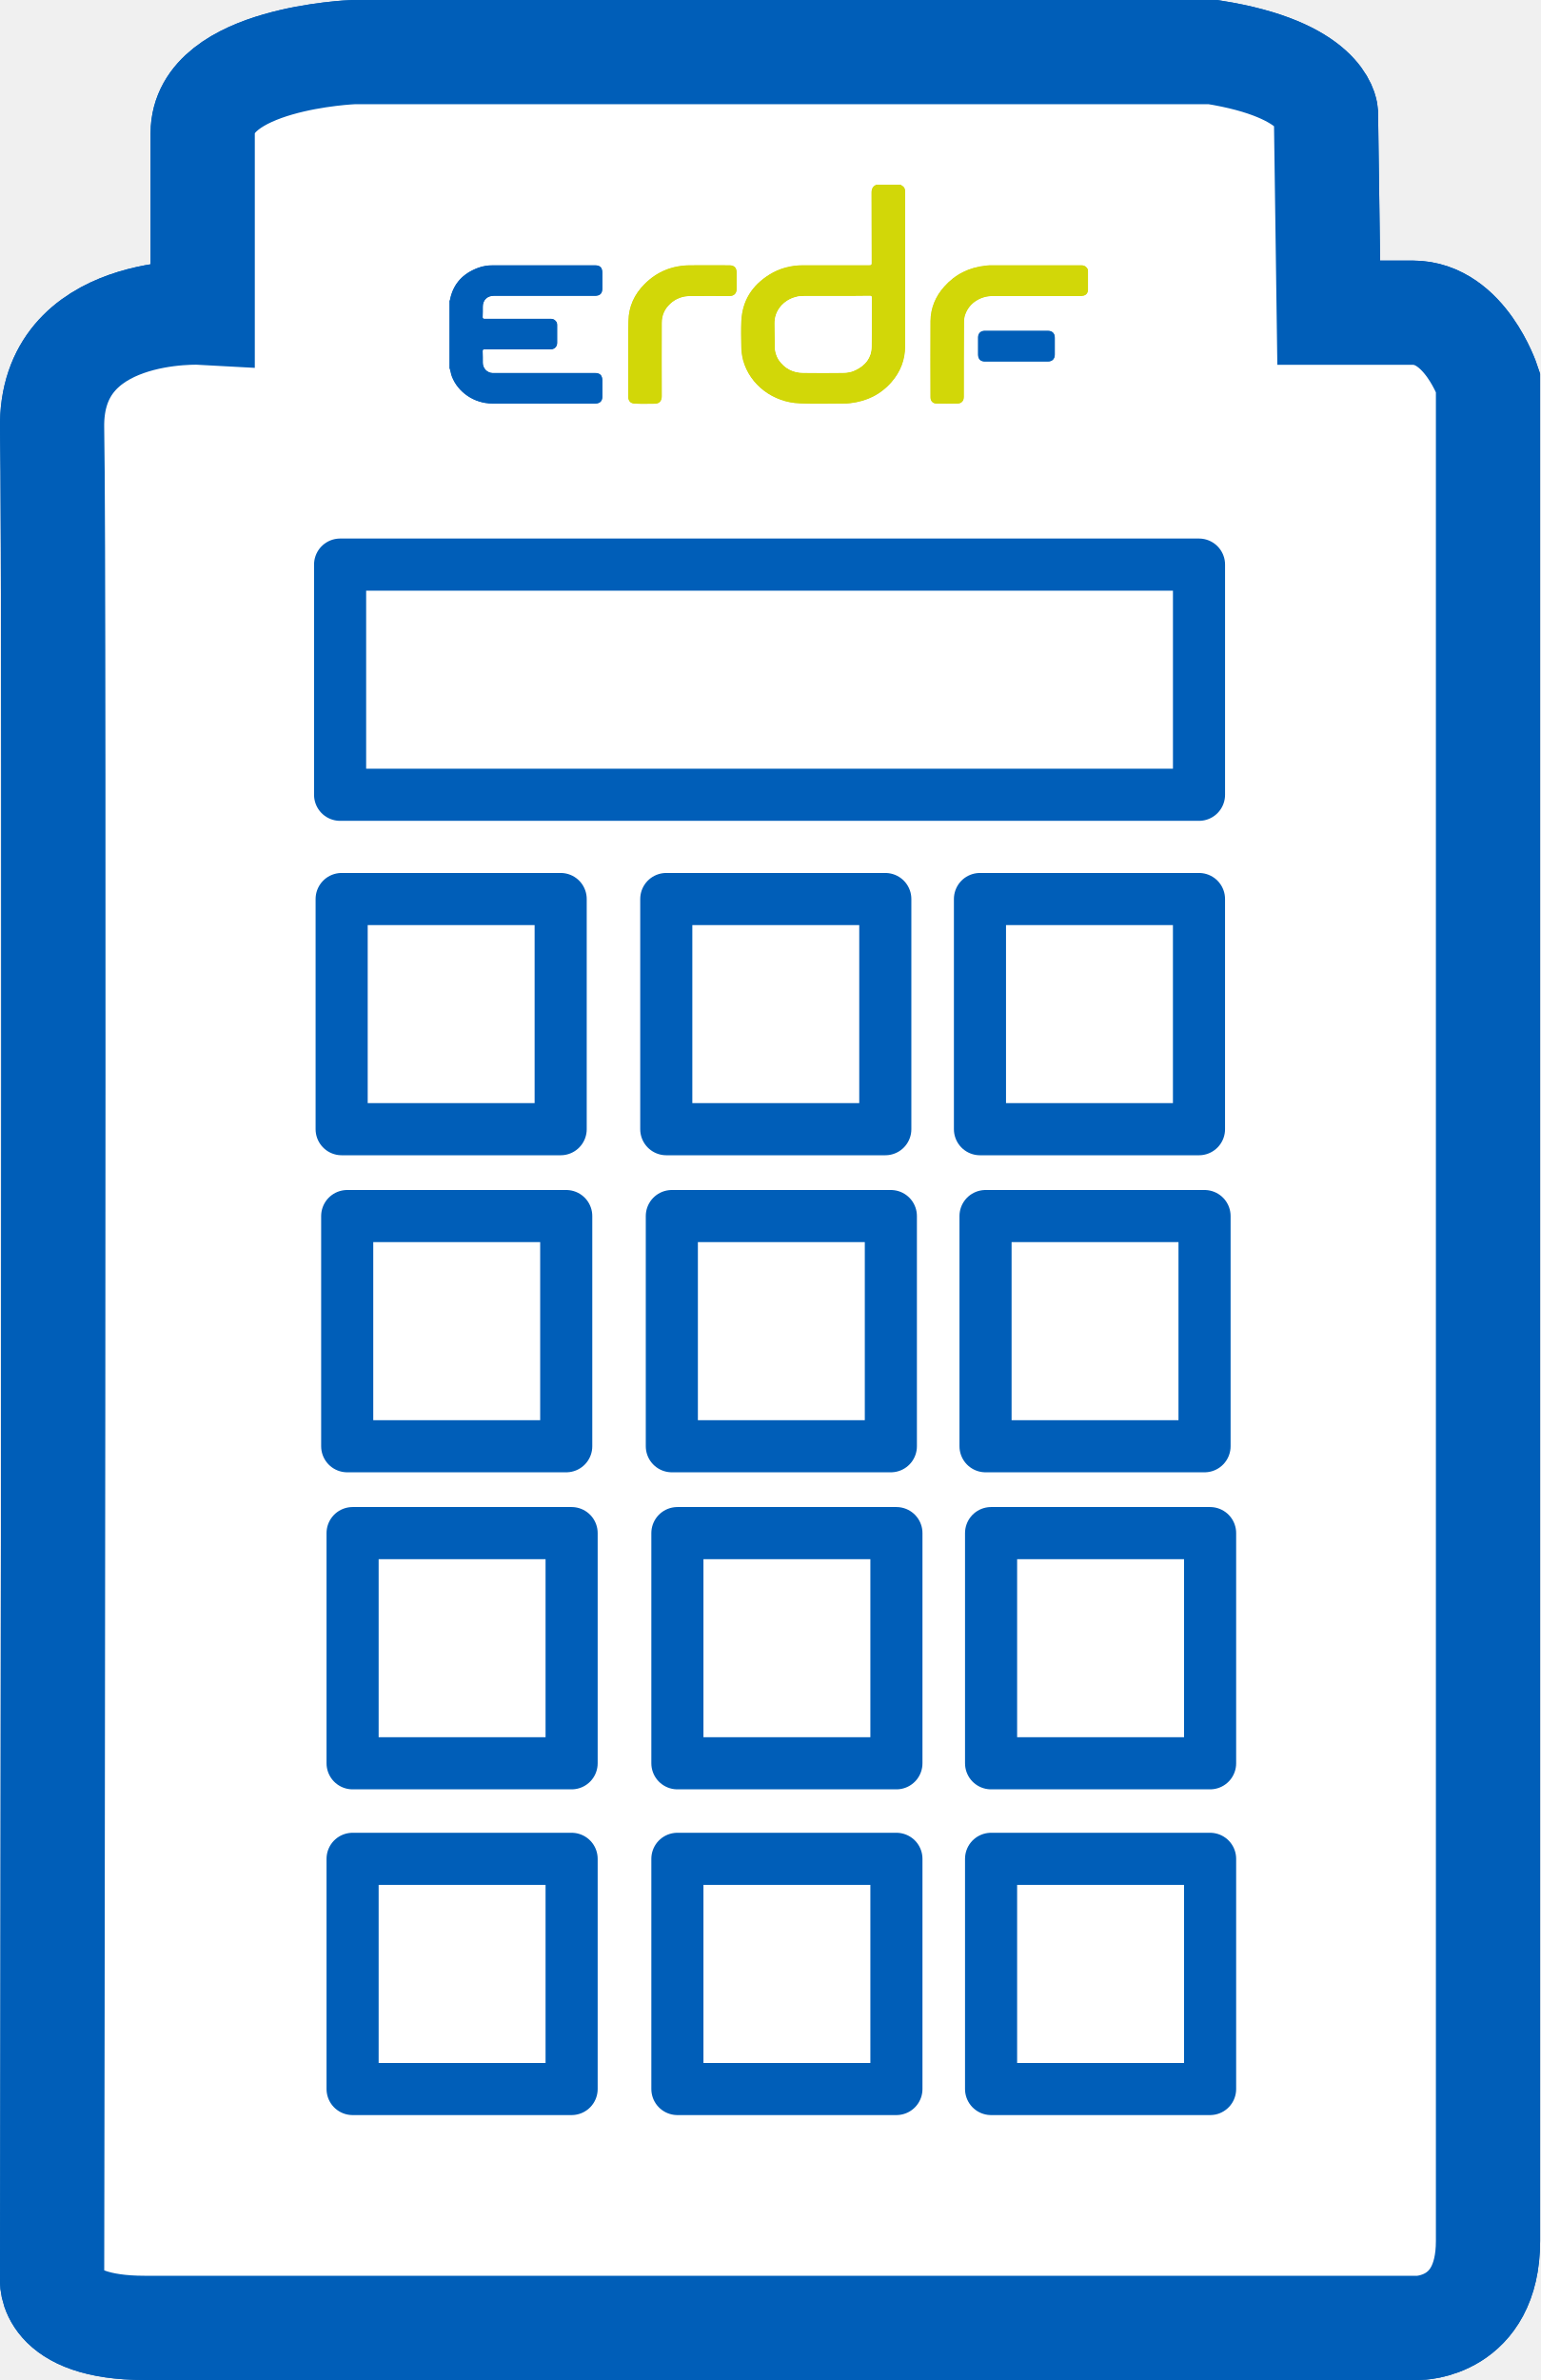
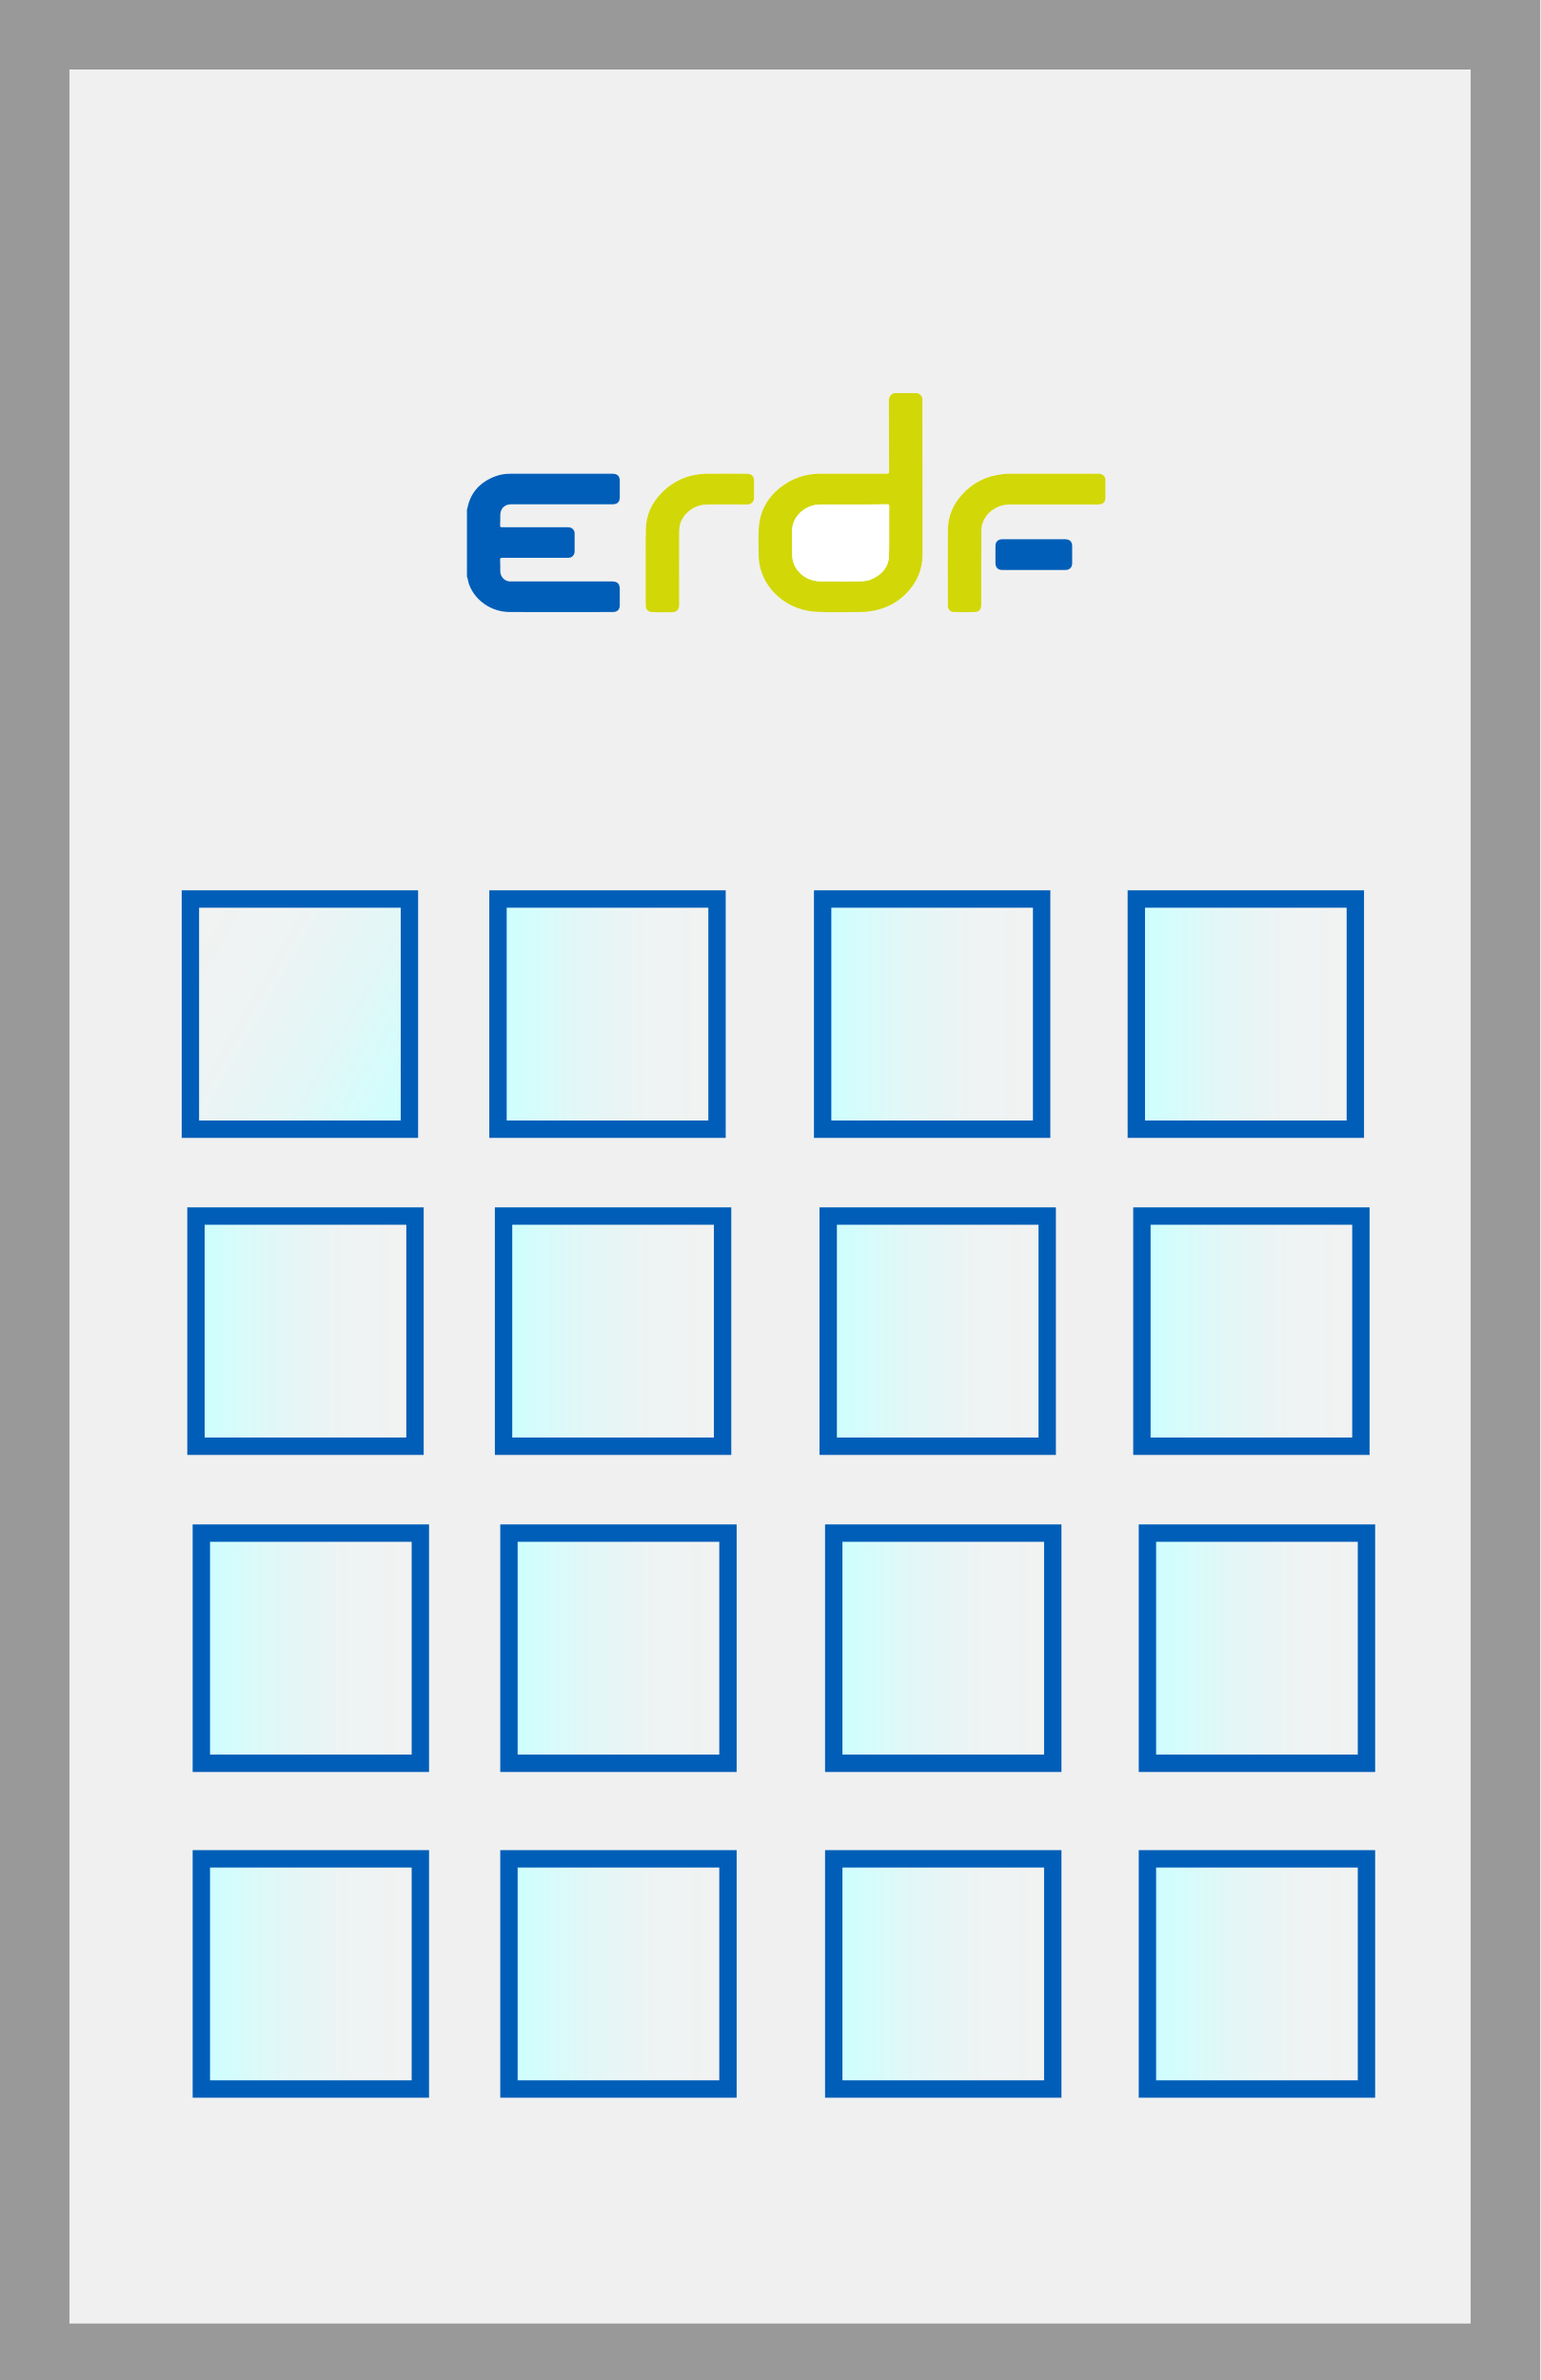
- <svg xmlns="http://www.w3.org/2000/svg" version="1.1" x="0px" y="0px" width="88.67px" height="137px" viewBox="0 0 88.67 137" enable-background="new 0 0 88.67 137" xml:space="preserve">
+ <svg xmlns="http://www.w3.org/2000/svg" version="1.1" id="Layer_1" x="0px" y="0px" width="88.67px" height="137px" viewBox="0 0 88.67 137" enable-background="new 0 0 88.67 137" xml:space="preserve">
  <g id="Layer_2">
</g>
-   <g id="Layer_1">
-     <g id="XMLID_1_">
+   <g id="Layer_1_1_">
+     <g id="XMLID_2_">
      <g>
-         <path fill="#D2D708" d="M62.64,15.61c0,0.36,0,0.71,0,1.07c0,0.2-0.13,0.34-0.33,0.35c-0.029,0.01-0.069,0.01-0.109,0.01     c-1.681,0-3.37,0-5.05,0c-0.711,0-1.341,0.41-1.57,1.04c-0.061,0.15-0.08,0.31-0.08,0.47c-0.01,1.43-0.01,2.86-0.01,4.29     c0,0.24-0.13,0.39-0.37,0.39c-0.4,0.01-0.8,0.01-1.21,0c-0.21,0-0.34-0.15-0.34-0.36c0-1.47-0.011-2.93,0-4.39     c0.01-0.76,0.29-1.42,0.79-1.98c0.64-0.72,1.439-1.11,2.39-1.21c0.13-0.02,0.26-0.02,0.39-0.02c0.82,0,1.641,0,2.45,0     c0.88,0,1.771,0,2.65,0c0.13,0,0.239,0.03,0.319,0.13C62.611,15.45,62.64,15.52,62.64,15.61z" />
-         <path fill="#005EB8" d="M60.73,19.44c0,0.33,0,0.65,0,0.97c0,0.25-0.149,0.4-0.39,0.4c-1.21,0-2.43,0-3.65,0     c-0.239,0-0.38-0.15-0.38-0.4c0-0.33,0-0.66,0-0.99c0-0.23,0.15-0.38,0.391-0.38c0.6,0,1.21,0,1.819,0c0.601,0,1.2,0,1.801,0     C60.581,19.04,60.73,19.18,60.73,19.44z" />
-         <path fill="#D2D708" d="M52.111,16.91c0,1.01,0,2.02,0,3.03c0,0.78-0.271,1.46-0.771,2.04c-0.63,0.73-1.439,1.12-2.39,1.23     c-0.141,0.02-0.28,0.02-0.41,0.02c-0.83,0-1.66,0.03-2.49-0.01c-1.53-0.05-2.88-1.06-3.27-2.49     c-0.061-0.25-0.101-0.51-0.101-0.77c-0.01-0.49-0.02-0.98,0-1.46c0.05-1.19,0.62-2.07,1.61-2.69c0.59-0.37,1.25-0.54,1.939-0.54     c1.28,0,2.551,0,3.83,0c0.11,0,0.13-0.03,0.13-0.13c-0.01-1.35,0-2.7-0.01-4.05c0-0.23,0.08-0.38,0.29-0.46c0.46,0,0.92,0,1.37,0     c0.05,0.03,0.09,0.05,0.13,0.08c0.101,0.07,0.141,0.17,0.141,0.3C52.111,12.98,52.111,14.94,52.111,16.91z M50.18,19.97     c0.021-0.94,0-1.89,0.01-2.84c0-0.07-0.02-0.1-0.1-0.1c-0.65,0.01-1.3,0.01-1.95,0.01c-0.62,0-1.229,0-1.85,0     c-0.16,0-0.32,0.01-0.48,0.06c-0.699,0.18-1.229,0.79-1.21,1.53c0.011,0.44,0,0.87,0.011,1.3c0,0.28,0.069,0.54,0.22,0.78     c0.34,0.5,0.83,0.75,1.42,0.75c0.76,0.01,1.51,0.01,2.27,0c0.261,0,0.511-0.04,0.74-0.16C49.821,21.03,50.17,20.6,50.18,19.97z" />
-         <path fill="#FFFFFF" d="M50.19,17.13c-0.01,0.95,0.011,1.9-0.01,2.84c-0.01,0.63-0.359,1.06-0.92,1.33     c-0.229,0.12-0.479,0.16-0.74,0.16c-0.76,0.01-1.51,0.01-2.27,0c-0.59,0-1.08-0.25-1.42-0.75c-0.15-0.24-0.22-0.5-0.22-0.78     c-0.011-0.43,0-0.86-0.011-1.3c-0.02-0.74,0.511-1.35,1.21-1.53c0.16-0.05,0.32-0.06,0.48-0.06c0.62,0,1.229,0,1.85,0     c0.65,0,1.3,0,1.95-0.01C50.17,17.03,50.19,17.06,50.19,17.13z" />
-         <path fill="#D2D708" d="M42.411,15.68c0,0.32,0,0.64,0,0.96c0,0.25-0.15,0.4-0.4,0.4c-0.75,0-1.5-0.01-2.26,0     c-0.44,0-0.84,0.14-1.17,0.45c-0.32,0.3-0.48,0.66-0.48,1.1c0,1.41-0.01,2.81,0,4.22c0,0.27-0.14,0.43-0.4,0.43     c-0.4,0-0.79,0.02-1.19-0.01c-0.21-0.01-0.34-0.16-0.34-0.37c0-0.74,0-1.48,0-2.22c0-0.72-0.01-1.44,0.01-2.16     c0.01-0.83,0.34-1.54,0.92-2.12c0.72-0.73,1.6-1.08,2.62-1.09c0.75-0.01,1.51,0,2.271,0C42.27,15.27,42.411,15.41,42.411,15.68z" />
-         <path fill="#005EB8" d="M34.68,21.9c0,0.31,0,0.63,0,0.94c0,0.25-0.14,0.39-0.4,0.39c-1.98,0-3.96,0.01-5.94,0     c-1.03,0-1.98-0.64-2.33-1.57c-0.06-0.16-0.07-0.32-0.13-0.47c0-1.3,0-2.6,0-3.89c0.04-0.02,0.03-0.05,0.03-0.07     c0.19-0.91,0.75-1.49,1.6-1.81c0.28-0.11,0.58-0.15,0.88-0.15c1.95,0,3.9,0,5.86,0c0.3,0,0.43,0.13,0.43,0.43c0,0.3,0,0.6,0,0.9     c0,0.3-0.13,0.43-0.44,0.43c-0.9,0-1.8,0-2.7,0c-1.04,0-2.08,0-3.12,0c-0.37,0-0.62,0.25-0.62,0.62c0,0.2,0,0.4-0.01,0.6     c0,0.08,0.03,0.1,0.11,0.1c1.25,0,2.51,0,3.76,0c0.12,0,0.22,0.01,0.3,0.09c0.08,0.07,0.12,0.15,0.12,0.26c0,0.34,0,0.69,0,1.03     c0,0.21-0.13,0.36-0.34,0.38c-0.04,0-0.08,0-0.12,0c-1.24,0-2.48,0-3.72,0c-0.08,0-0.11,0.02-0.11,0.1     c0.01,0.23,0.01,0.45,0.01,0.67c0,0.31,0.23,0.57,0.55,0.59c0.04,0,0.09,0,0.13,0c1.92,0,3.85,0,5.77,0     C34.55,21.47,34.68,21.61,34.68,21.9z" />
+         <path fill="#FFFFFF" d="M78.672,120.25V107h-12.61v13.25H78.672z M78.672,101.5V88.25h-12.61v13.25H78.672z M78.353,83.25V70     H65.743v13.25H78.353z M78.032,65V51.75h-12.61V65H78.032z M63.642,28.68c0-0.36,0-0.71,0-1.07c0-0.09-0.029-0.16-0.08-0.21     c-0.08-0.1-0.188-0.13-0.318-0.13c-0.881,0-1.771,0-2.65,0c-0.811,0-1.63,0-2.449,0c-0.131,0-0.261,0-0.391,0.02     c-0.95,0.1-1.75,0.49-2.391,1.21c-0.5,0.56-0.779,1.22-0.789,1.98c-0.012,1.46,0,2.92,0,4.39c0,0.21,0.13,0.36,0.34,0.36     c0.41,0.01,0.811,0.01,1.21,0c0.239,0,0.37-0.15,0.37-0.39c0-1.43,0-2.86,0.01-4.29c0-0.16,0.02-0.32,0.08-0.47     c0.229-0.63,0.859-1.04,1.57-1.04c1.68,0,3.369,0,5.05,0c0.04,0,0.079,0,0.108-0.01C63.512,29.02,63.642,28.88,63.642,28.68z      M61.731,32.41c0-0.32,0-0.64,0-0.97c0-0.26-0.148-0.4-0.408-0.4c-0.602,0-1.2,0-1.801,0c-0.609,0-1.221,0-1.819,0     c-0.24,0-0.392,0.15-0.392,0.38c0,0.33,0,0.66,0,0.99c0,0.25,0.142,0.4,0.381,0.4c1.221,0,2.439,0,3.649,0     C61.583,32.81,61.731,32.66,61.731,32.41z M53.112,31.94c0-1.01,0-2.02,0-3.03c0-1.97,0-3.93,0-5.9c0-0.13-0.039-0.23-0.141-0.3     c-0.039-0.03-0.08-0.05-0.13-0.08c-0.45,0-0.909,0-1.37,0c-0.21,0.08-0.289,0.23-0.289,0.46c0.01,1.35,0,2.7,0.01,4.05     c0,0.1-0.021,0.13-0.131,0.13c-1.279,0-2.55,0-3.83,0c-0.688,0-1.35,0.17-1.938,0.54c-0.99,0.62-1.562,1.5-1.61,2.69     c-0.02,0.48-0.01,0.97,0,1.46c0,0.26,0.041,0.52,0.102,0.77c0.39,1.43,1.738,2.44,3.27,2.49c0.83,0.04,1.66,0.01,2.49,0.01     c0.13,0,0.27,0,0.41-0.02c0.949-0.11,1.76-0.5,2.39-1.23C52.842,33.4,53.112,32.72,53.112,31.94z M60.612,120.25V107h-12.61     v13.25H60.612z M60.612,101.5V88.25h-12.61v13.25H60.612z M60.293,83.25V70h-12.61v13.25H60.293z M59.972,65V51.75H47.362V65     H59.972z M43.413,28.64c0-0.32,0-0.64,0-0.96c0-0.27-0.141-0.41-0.42-0.41c-0.762,0-1.521-0.01-2.271,0     c-1.02,0.01-1.9,0.36-2.619,1.09c-0.58,0.58-0.91,1.29-0.92,2.12c-0.021,0.72-0.011,1.44-0.011,2.16c0,0.74,0,1.48,0,2.22     c0,0.21,0.13,0.36,0.341,0.37c0.399,0.03,0.789,0.01,1.189,0.01c0.26,0,0.4-0.16,0.4-0.43c-0.011-1.41,0-2.81,0-4.22     c0-0.44,0.16-0.8,0.479-1.1c0.33-0.31,0.729-0.45,1.17-0.45c0.76-0.01,1.51,0,2.26,0C43.262,29.04,43.413,28.89,43.413,28.64z      M35.683,34.84c0-0.31,0-0.63,0-0.94c0-0.29-0.131-0.43-0.431-0.43c-1.92,0-3.851,0-5.771,0c-0.039,0-0.09,0-0.129,0     c-0.32-0.02-0.551-0.28-0.551-0.59c0-0.22,0-0.44-0.01-0.67c0-0.08,0.029-0.1,0.109-0.1c1.24,0,2.48,0,3.721,0     c0.04,0,0.08,0,0.12,0c0.21-0.02,0.34-0.17,0.34-0.38c0-0.34,0-0.69,0-1.03c0-0.11-0.04-0.19-0.12-0.26     c-0.08-0.08-0.18-0.09-0.3-0.09c-1.25,0-2.511,0-3.761,0c-0.08,0-0.109-0.02-0.109-0.1c0.01-0.2,0.01-0.4,0.01-0.6     c0-0.37,0.25-0.62,0.62-0.62c1.04,0,2.08,0,3.12,0c0.9,0,1.8,0,2.7,0c0.31,0,0.44-0.13,0.44-0.43c0-0.3,0-0.6,0-0.9     c0-0.3-0.131-0.43-0.431-0.43c-1.96,0-3.91,0-5.86,0c-0.3,0-0.6,0.04-0.88,0.15c-0.85,0.32-1.409,0.9-1.6,1.81     c0,0.02,0.01,0.05-0.03,0.07c0,1.29,0,2.59,0,3.89c0.061,0.15,0.07,0.31,0.13,0.47c0.351,0.93,1.3,1.57,2.33,1.57     c1.979,0.01,3.96,0,5.94,0C35.543,35.23,35.683,35.09,35.683,34.84z M41.913,120.25V107H29.302v13.25H41.913z M41.913,101.5     V88.25H29.302v13.25H41.913z M41.603,83.25V70h-12.61v13.25H41.603z M41.282,65V51.75h-12.61V65H41.282z" />
+         <linearGradient id="SVGID_1_" gradientUnits="userSpaceOnUse" x1="66.061" y1="113.625" x2="78.672" y2="113.625">
+           <stop offset="0.015" style="stop-color:#CCFFFF" />
+           <stop offset="0.055" style="stop-color:#CFFEFE" />
+           <stop offset="0.363" style="stop-color:#E2F7F7" />
+           <stop offset="0.676" style="stop-color:#EEF3F3" />
+           <stop offset="1" style="stop-color:#F2F2F2" />
+         </linearGradient>
+         <rect x="66.062" y="107" fill="url(#SVGID_1_)" width="12.61" height="13.25" />
+         <linearGradient id="SVGID_2_" gradientUnits="userSpaceOnUse" x1="66.061" y1="94.875" x2="78.672" y2="94.875">
+           <stop offset="0.015" style="stop-color:#CCFFFF" />
+           <stop offset="0.055" style="stop-color:#CFFEFE" />
+           <stop offset="0.363" style="stop-color:#E2F7F7" />
+           <stop offset="0.676" style="stop-color:#EEF3F3" />
+           <stop offset="1" style="stop-color:#F2F2F2" />
+         </linearGradient>
+         <rect x="66.062" y="88.25" fill="url(#SVGID_2_)" width="12.61" height="13.25" />
+         <linearGradient id="SVGID_3_" gradientUnits="userSpaceOnUse" x1="65.743" y1="76.625" x2="78.353" y2="76.625">
+           <stop offset="0.015" style="stop-color:#CCFFFF" />
+           <stop offset="0.055" style="stop-color:#CFFEFE" />
+           <stop offset="0.363" style="stop-color:#E2F7F7" />
+           <stop offset="0.676" style="stop-color:#EEF3F3" />
+           <stop offset="1" style="stop-color:#F2F2F2" />
+         </linearGradient>
+         <rect x="65.743" y="70" fill="url(#SVGID_3_)" width="12.609" height="13.25" />
+         <linearGradient id="SVGID_4_" gradientUnits="userSpaceOnUse" x1="65.422" y1="58.375" x2="78.032" y2="58.375">
+           <stop offset="0.015" style="stop-color:#CCFFFF" />
+           <stop offset="0.055" style="stop-color:#CFFEFE" />
+           <stop offset="0.363" style="stop-color:#E2F7F7" />
+           <stop offset="0.676" style="stop-color:#EEF3F3" />
+           <stop offset="1" style="stop-color:#F2F2F2" />
+         </linearGradient>
+         <rect x="65.422" y="51.75" fill="url(#SVGID_4_)" width="12.61" height="13.25" />
+         <path fill="#D2D708" d="M63.642,27.61c0,0.36,0,0.71,0,1.07c0,0.2-0.13,0.34-0.33,0.35c-0.029,0.01-0.068,0.01-0.108,0.01     c-1.681,0-3.37,0-5.05,0c-0.711,0-1.342,0.41-1.57,1.04c-0.061,0.15-0.08,0.31-0.08,0.47c-0.01,1.43-0.01,2.86-0.01,4.29     c0,0.24-0.131,0.39-0.37,0.39c-0.399,0.01-0.8,0.01-1.21,0c-0.21,0-0.34-0.15-0.34-0.36c0-1.47-0.012-2.93,0-4.39     c0.01-0.76,0.289-1.42,0.789-1.98c0.641-0.72,1.439-1.11,2.391-1.21c0.13-0.02,0.26-0.02,0.391-0.02c0.819,0,1.641,0,2.449,0     c0.881,0,1.771,0,2.65,0c0.13,0,0.238,0.03,0.318,0.13C63.612,27.45,63.642,27.52,63.642,27.61z" />
+         <path fill="#005EB8" d="M61.731,31.44c0,0.33,0,0.65,0,0.97c0,0.25-0.148,0.4-0.39,0.4c-1.21,0-2.43,0-3.649,0     c-0.239,0-0.381-0.15-0.381-0.4c0-0.33,0-0.66,0-0.99c0-0.23,0.15-0.38,0.392-0.38c0.6,0,1.21,0,1.819,0c0.601,0,1.199,0,1.801,0     C61.583,31.04,61.731,31.18,61.731,31.44z" />
+         <path fill="#D2D708" d="M53.112,28.91c0,1.01,0,2.02,0,3.03c0,0.78-0.271,1.46-0.771,2.04c-0.63,0.73-1.438,1.12-2.39,1.23     c-0.141,0.02-0.28,0.02-0.41,0.02c-0.83,0-1.66,0.03-2.49-0.01c-1.529-0.05-2.88-1.06-3.27-2.49     c-0.061-0.25-0.102-0.51-0.102-0.77c-0.01-0.49-0.02-0.98,0-1.46c0.051-1.19,0.62-2.07,1.61-2.69c0.59-0.37,1.25-0.54,1.938-0.54     c1.28,0,2.551,0,3.83,0c0.11,0,0.131-0.03,0.131-0.13c-0.01-1.35,0-2.7-0.01-4.05c0-0.23,0.079-0.38,0.289-0.46     c0.461,0,0.92,0,1.37,0c0.05,0.03,0.091,0.05,0.13,0.08c0.102,0.07,0.141,0.17,0.141,0.3C53.112,24.98,53.112,26.94,53.112,28.91     z M51.183,31.97c0.021-0.94,0-1.89,0.01-2.84c0-0.07-0.021-0.1-0.101-0.1c-0.649,0.01-1.3,0.01-1.95,0.01     c-0.619,0-1.229,0-1.85,0c-0.16,0-0.32,0.01-0.48,0.06c-0.699,0.18-1.229,0.79-1.209,1.53c0.01,0.44,0,0.87,0.01,1.3     c0,0.28,0.07,0.54,0.221,0.78c0.34,0.5,0.83,0.75,1.42,0.75c0.76,0.01,1.51,0.01,2.27,0c0.262,0,0.512-0.04,0.74-0.16     C50.823,33.03,51.172,32.6,51.183,31.97z" />
+         <linearGradient id="SVGID_5_" gradientUnits="userSpaceOnUse" x1="48.002" y1="113.625" x2="60.612" y2="113.625">
+           <stop offset="0.015" style="stop-color:#CCFFFF" />
+           <stop offset="0.055" style="stop-color:#CFFEFE" />
+           <stop offset="0.363" style="stop-color:#E2F7F7" />
+           <stop offset="0.676" style="stop-color:#EEF3F3" />
+           <stop offset="1" style="stop-color:#F2F2F2" />
+         </linearGradient>
+         <rect x="48.002" y="107" fill="url(#SVGID_5_)" width="12.61" height="13.25" />
+         <linearGradient id="SVGID_6_" gradientUnits="userSpaceOnUse" x1="48.002" y1="94.875" x2="60.612" y2="94.875">
+           <stop offset="0.015" style="stop-color:#CCFFFF" />
+           <stop offset="0.055" style="stop-color:#CFFEFE" />
+           <stop offset="0.363" style="stop-color:#E2F7F7" />
+           <stop offset="0.676" style="stop-color:#EEF3F3" />
+           <stop offset="1" style="stop-color:#F2F2F2" />
+         </linearGradient>
+         <rect x="48.002" y="88.25" fill="url(#SVGID_6_)" width="12.61" height="13.25" />
+         <linearGradient id="SVGID_7_" gradientUnits="userSpaceOnUse" x1="47.683" y1="76.625" x2="60.292" y2="76.625">
+           <stop offset="0.015" style="stop-color:#CCFFFF" />
+           <stop offset="0.055" style="stop-color:#CFFEFE" />
+           <stop offset="0.363" style="stop-color:#E2F7F7" />
+           <stop offset="0.676" style="stop-color:#EEF3F3" />
+           <stop offset="1" style="stop-color:#F2F2F2" />
+         </linearGradient>
+         <rect x="47.683" y="70" fill="url(#SVGID_7_)" width="12.609" height="13.25" />
+         <linearGradient id="SVGID_8_" gradientUnits="userSpaceOnUse" x1="47.362" y1="58.375" x2="59.972" y2="58.375">
+           <stop offset="0.015" style="stop-color:#CCFFFF" />
+           <stop offset="0.055" style="stop-color:#CFFEFE" />
+           <stop offset="0.363" style="stop-color:#E2F7F7" />
+           <stop offset="0.676" style="stop-color:#EEF3F3" />
+           <stop offset="1" style="stop-color:#F2F2F2" />
+         </linearGradient>
+         <rect x="47.362" y="51.75" fill="url(#SVGID_8_)" width="12.609" height="13.25" />
+         <path fill="#FFFFFF" d="M51.192,29.13c-0.01,0.95,0.011,1.9-0.01,2.84c-0.011,0.63-0.359,1.06-0.921,1.33     c-0.229,0.12-0.479,0.16-0.739,0.16c-0.761,0.01-1.511,0.01-2.271,0c-0.59,0-1.08-0.25-1.42-0.75c-0.149-0.24-0.22-0.5-0.22-0.78     c-0.012-0.43,0-0.86-0.012-1.3c-0.02-0.74,0.512-1.35,1.211-1.53c0.16-0.05,0.319-0.06,0.479-0.06c0.62,0,1.229,0,1.851,0     c0.649,0,1.299,0,1.949-0.01C51.172,29.03,51.192,29.06,51.192,29.13z" />
+         <path fill="#D2D708" d="M43.413,27.68c0,0.32,0,0.64,0,0.96c0,0.25-0.15,0.4-0.4,0.4c-0.75,0-1.5-0.01-2.26,0     c-0.439,0-0.84,0.14-1.17,0.45c-0.32,0.3-0.48,0.66-0.48,1.1c0,1.41-0.01,2.81,0,4.22c0,0.27-0.14,0.43-0.399,0.43     c-0.4,0-0.79,0.021-1.19-0.01c-0.21-0.01-0.34-0.16-0.34-0.37c0-0.74,0-1.48,0-2.22c0-0.72-0.01-1.44,0.01-2.16     c0.01-0.83,0.34-1.54,0.92-2.12c0.721-0.73,1.601-1.08,2.621-1.09c0.75-0.01,1.51,0,2.271,0     C43.272,27.27,43.413,27.41,43.413,27.68z" />
+         <path fill="#005EB8" d="M35.683,33.9c0,0.31,0,0.63,0,0.94c0,0.25-0.141,0.39-0.4,0.39c-1.98,0-3.961,0.01-5.94,0     c-1.03,0-1.979-0.64-2.33-1.57c-0.06-0.16-0.069-0.32-0.13-0.47c0-1.3,0-2.6,0-3.89c0.04-0.02,0.03-0.05,0.03-0.07     c0.19-0.91,0.75-1.49,1.6-1.81c0.28-0.11,0.58-0.15,0.88-0.15c1.95,0,3.9,0,5.86,0c0.3,0,0.431,0.13,0.431,0.43     c0,0.3,0,0.6,0,0.9c0,0.3-0.131,0.43-0.44,0.43c-0.9,0-1.8,0-2.7,0c-1.04,0-2.08,0-3.12,0c-0.37,0-0.62,0.25-0.62,0.62     c0,0.2,0,0.4-0.01,0.6c0,0.08,0.029,0.1,0.109,0.1c1.25,0,2.511,0,3.761,0c0.12,0,0.22,0.01,0.3,0.09     c0.08,0.07,0.12,0.15,0.12,0.26c0,0.34,0,0.69,0,1.03c0,0.21-0.13,0.36-0.34,0.38c-0.04,0-0.08,0-0.12,0c-1.24,0-2.48,0-3.721,0     c-0.08,0-0.109,0.02-0.109,0.1c0.01,0.23,0.01,0.45,0.01,0.67c0,0.31,0.23,0.57,0.551,0.59c0.039,0,0.09,0,0.129,0     c1.92,0,3.851,0,5.771,0C35.552,33.47,35.683,33.61,35.683,33.9z" />
+         <linearGradient id="SVGID_9_" gradientUnits="userSpaceOnUse" x1="29.302" y1="113.625" x2="41.912" y2="113.625">
+           <stop offset="0.015" style="stop-color:#CCFFFF" />
+           <stop offset="0.055" style="stop-color:#CFFEFE" />
+           <stop offset="0.363" style="stop-color:#E2F7F7" />
+           <stop offset="0.676" style="stop-color:#EEF3F3" />
+           <stop offset="1" style="stop-color:#F2F2F2" />
+         </linearGradient>
+         <rect x="29.302" y="107" fill="url(#SVGID_9_)" width="12.61" height="13.25" />
+         <linearGradient id="SVGID_10_" gradientUnits="userSpaceOnUse" x1="29.302" y1="94.875" x2="41.912" y2="94.875">
+           <stop offset="0.015" style="stop-color:#CCFFFF" />
+           <stop offset="0.055" style="stop-color:#CFFEFE" />
+           <stop offset="0.363" style="stop-color:#E2F7F7" />
+           <stop offset="0.676" style="stop-color:#EEF3F3" />
+           <stop offset="1" style="stop-color:#F2F2F2" />
+         </linearGradient>
+         <rect x="29.302" y="88.25" fill="url(#SVGID_10_)" width="12.61" height="13.25" />
+         <linearGradient id="SVGID_11_" gradientUnits="userSpaceOnUse" x1="28.992" y1="76.625" x2="41.602" y2="76.625">
+           <stop offset="0.015" style="stop-color:#CCFFFF" />
+           <stop offset="0.055" style="stop-color:#CFFEFE" />
+           <stop offset="0.363" style="stop-color:#E2F7F7" />
+           <stop offset="0.676" style="stop-color:#EEF3F3" />
+           <stop offset="1" style="stop-color:#F2F2F2" />
+         </linearGradient>
+         <rect x="28.992" y="70" fill="url(#SVGID_11_)" width="12.61" height="13.25" />
+         <linearGradient id="SVGID_12_" gradientUnits="userSpaceOnUse" x1="28.672" y1="58.375" x2="41.282" y2="58.375">
+           <stop offset="0.015" style="stop-color:#CCFFFF" />
+           <stop offset="0.055" style="stop-color:#CFFEFE" />
+           <stop offset="0.363" style="stop-color:#E2F7F7" />
+           <stop offset="0.676" style="stop-color:#EEF3F3" />
+           <stop offset="1" style="stop-color:#F2F2F2" />
+         </linearGradient>
+         <rect x="28.672" y="51.75" fill="url(#SVGID_12_)" width="12.61" height="13.25" />
      </g>
      <g>
-         <path fill="none" stroke="#005EB8" stroke-width="6" stroke-linecap="square" stroke-miterlimit="10" d="M69.84,3     c6.33,1,6.5,3.5,6.5,3.5L76.5,18c0,0,1.84,0,4.84,0s4.33,4,4.33,4s0,102,0,107s-4,5-4,5S14,134,8.34,134     C2.67,134,3,131.17,3,131.17s0.17-98.5,0-106.5C2.86,17.5,11.67,18,11.67,18s0-6,0-10.33c0-4.34,8.67-4.67,8.67-4.67H69.84z" />
-         <rect x="19.94" y="36.5" fill="none" stroke="#005EB8" stroke-width="3" stroke-linecap="round" stroke-linejoin="round" stroke-miterlimit="10" width="49.99" height="9.25" />
-       </g>
-     </g>
-     <g id="XMLID_2_">
-       <g>
-         <path fill="#FFFFFF" d="M85.67,22c0,0,0,102,0,107s-4,5-4,5S14,134,8.34,134C2.67,134,3,131.17,3,131.17s0.17-98.5,0-106.5     C2.86,17.5,11.67,18,11.67,18s0-6,0-10.33c0-4.34,8.67-4.67,8.67-4.67h49.5c6.33,1,6.5,3.5,6.5,3.5L76.5,18c0,0,1.84,0,4.84,0     S85.67,22,85.67,22z M69.67,120.25V107H57.06v13.25H69.67z M69.67,101.5V88.25H57.06v13.25H69.67z M69.35,83.25V70H56.741v13.25     H69.35z M69.031,65V51.75H56.42V65H69.031z M69.031,45.75V32.5h-49.45v13.25H69.031z M62.64,16.68c0-0.36,0-0.71,0-1.07     c0-0.09-0.029-0.16-0.08-0.21c-0.08-0.1-0.189-0.13-0.319-0.13c-0.88,0-1.771,0-2.65,0c-0.81,0-1.63,0-2.45,0     c-0.13,0-0.26,0-0.39,0.02c-0.95,0.1-1.75,0.49-2.39,1.21c-0.5,0.56-0.78,1.22-0.79,1.98c-0.011,1.46,0,2.92,0,4.39     c0,0.21,0.13,0.36,0.34,0.36c0.41,0.01,0.81,0.01,1.21,0c0.24,0,0.37-0.15,0.37-0.39c0-1.43,0-2.86,0.01-4.29     c0-0.16,0.02-0.32,0.08-0.47c0.229-0.63,0.859-1.04,1.57-1.04c1.68,0,3.369,0,5.05,0c0.04,0,0.08,0,0.109-0.01     C62.51,17.02,62.64,16.88,62.64,16.68z M60.73,20.41c0-0.32,0-0.64,0-0.97c0-0.26-0.149-0.4-0.409-0.4c-0.601,0-1.2,0-1.801,0     c-0.609,0-1.22,0-1.819,0c-0.24,0-0.391,0.15-0.391,0.38c0,0.33,0,0.66,0,0.99c0,0.25,0.141,0.4,0.38,0.4c1.221,0,2.44,0,3.65,0     C60.581,20.81,60.73,20.66,60.73,20.41z M52.111,19.94c0-1.01,0-2.02,0-3.03c0-1.97,0-3.93,0-5.9c0-0.13-0.04-0.23-0.141-0.3     c-0.04-0.03-0.08-0.05-0.13-0.08c-0.45,0-0.91,0-1.37,0c-0.21,0.08-0.29,0.23-0.29,0.46c0.01,1.35,0,2.7,0.01,4.05     c0,0.1-0.02,0.13-0.13,0.13c-1.279,0-2.55,0-3.83,0c-0.689,0-1.35,0.17-1.939,0.54c-0.99,0.62-1.561,1.5-1.61,2.69     c-0.02,0.48-0.01,0.97,0,1.46c0,0.26,0.04,0.52,0.101,0.77c0.39,1.43,1.739,2.44,3.27,2.49c0.83,0.04,1.66,0.01,2.49,0.01     c0.13,0,0.27,0,0.41-0.02c0.95-0.11,1.76-0.5,2.39-1.23C51.84,21.4,52.111,20.72,52.111,19.94z M51.611,120.25V107H39v13.25     H51.611z M51.611,101.5V88.25H39v13.25H51.611z M51.291,83.25V70H38.68v13.25H51.291z M50.97,65V51.75H38.36V65H50.97z      M42.411,16.64c0-0.32,0-0.64,0-0.96c0-0.27-0.141-0.41-0.42-0.41c-0.761,0-1.521-0.01-2.271,0c-1.02,0.01-1.9,0.36-2.62,1.09     c-0.58,0.58-0.91,1.29-0.92,2.12c-0.02,0.72-0.01,1.44-0.01,2.16c0,0.74,0,1.48,0,2.22c0,0.21,0.13,0.36,0.34,0.37     c0.4,0.03,0.79,0.01,1.19,0.01c0.26,0,0.4-0.16,0.4-0.43c-0.01-1.41,0-2.81,0-4.22c0-0.44,0.16-0.8,0.48-1.1     c0.33-0.31,0.73-0.45,1.17-0.45c0.76-0.01,1.51,0,2.26,0C42.26,17.04,42.411,16.89,42.411,16.64z M34.68,22.84     c0-0.31,0-0.63,0-0.94c0-0.29-0.13-0.43-0.43-0.43c-1.92,0-3.85,0-5.77,0c-0.04,0-0.09,0-0.13,0c-0.32-0.02-0.55-0.28-0.55-0.59     c0-0.22,0-0.44-0.01-0.67c0-0.08,0.03-0.1,0.11-0.1c1.24,0,2.48,0,3.72,0c0.04,0,0.08,0,0.12,0c0.21-0.02,0.34-0.17,0.34-0.38     c0-0.34,0-0.69,0-1.03c0-0.11-0.04-0.19-0.12-0.26c-0.08-0.08-0.18-0.09-0.3-0.09c-1.25,0-2.51,0-3.76,0     c-0.08,0-0.11-0.02-0.11-0.1c0.01-0.2,0.01-0.4,0.01-0.6c0-0.37,0.25-0.62,0.62-0.62c1.04,0,2.08,0,3.12,0c0.9,0,1.8,0,2.7,0     c0.31,0,0.44-0.13,0.44-0.43c0-0.3,0-0.6,0-0.9c0-0.3-0.13-0.43-0.43-0.43c-1.96,0-3.91,0-5.86,0c-0.3,0-0.6,0.04-0.88,0.15     c-0.85,0.32-1.41,0.9-1.6,1.81c0,0.02,0.01,0.05-0.03,0.07c0,1.29,0,2.59,0,3.89c0.06,0.15,0.07,0.31,0.13,0.47     c0.35,0.93,1.3,1.57,2.33,1.57c1.98,0.01,3.96,0,5.94,0C34.541,23.23,34.68,23.09,34.68,22.84z M32.911,120.25V107H20.3v13.25     H32.911z M32.911,101.5V88.25H20.3v13.25H32.911z M32.601,83.25V70H19.99v13.25H32.601z M32.28,65V51.75H19.67V65H32.28z" />
-         <rect x="57.06" y="107" fill="#FFFFFF" width="12.61" height="13.25" />
-         <rect x="57.06" y="88.25" fill="#FFFFFF" width="12.61" height="13.25" />
-         <rect x="56.741" y="70" fill="#FFFFFF" width="12.609" height="13.25" />
-         <rect x="56.42" y="51.75" fill="#FFFFFF" width="12.61" height="13.25" />
-         <rect x="19.581" y="32.5" fill="#FFFFFF" width="49.45" height="13.25" />
-         <path fill="#D2D708" d="M62.64,15.61c0,0.36,0,0.71,0,1.07c0,0.2-0.13,0.34-0.33,0.35c-0.029,0.01-0.069,0.01-0.109,0.01     c-1.681,0-3.37,0-5.05,0c-0.711,0-1.341,0.41-1.57,1.04c-0.061,0.15-0.08,0.31-0.08,0.47c-0.01,1.43-0.01,2.86-0.01,4.29     c0,0.24-0.13,0.39-0.37,0.39c-0.4,0.01-0.8,0.01-1.21,0c-0.21,0-0.34-0.15-0.34-0.36c0-1.47-0.011-2.93,0-4.39     c0.01-0.76,0.29-1.42,0.79-1.98c0.64-0.72,1.439-1.11,2.39-1.21c0.13-0.02,0.26-0.02,0.39-0.02c0.82,0,1.641,0,2.45,0     c0.88,0,1.771,0,2.65,0c0.13,0,0.239,0.03,0.319,0.13C62.611,15.45,62.64,15.52,62.64,15.61z" />
-         <path fill="#005EB8" d="M60.73,19.44c0,0.33,0,0.65,0,0.97c0,0.25-0.149,0.4-0.39,0.4c-1.21,0-2.43,0-3.65,0     c-0.239,0-0.38-0.15-0.38-0.4c0-0.33,0-0.66,0-0.99c0-0.23,0.15-0.38,0.391-0.38c0.6,0,1.21,0,1.819,0c0.601,0,1.2,0,1.801,0     C60.581,19.04,60.73,19.18,60.73,19.44z" />
-         <path fill="#D2D708" d="M52.111,16.91c0,1.01,0,2.02,0,3.03c0,0.78-0.271,1.46-0.771,2.04c-0.63,0.73-1.439,1.12-2.39,1.23     c-0.141,0.02-0.28,0.02-0.41,0.02c-0.83,0-1.66,0.03-2.49-0.01c-1.53-0.05-2.88-1.06-3.27-2.49     c-0.061-0.25-0.101-0.51-0.101-0.77c-0.01-0.49-0.02-0.98,0-1.46c0.05-1.19,0.62-2.07,1.61-2.69c0.59-0.37,1.25-0.54,1.939-0.54     c1.28,0,2.551,0,3.83,0c0.11,0,0.13-0.03,0.13-0.13c-0.01-1.35,0-2.7-0.01-4.05c0-0.23,0.08-0.38,0.29-0.46c0.46,0,0.92,0,1.37,0     c0.05,0.03,0.09,0.05,0.13,0.08c0.101,0.07,0.141,0.17,0.141,0.3C52.111,12.98,52.111,14.94,52.111,16.91z M50.18,19.97     c0.021-0.94,0-1.89,0.01-2.84c0-0.07-0.02-0.1-0.1-0.1c-0.65,0.01-1.3,0.01-1.95,0.01c-0.62,0-1.229,0-1.85,0     c-0.16,0-0.32,0.01-0.48,0.06c-0.699,0.18-1.229,0.79-1.21,1.53c0.011,0.44,0,0.87,0.011,1.3c0,0.28,0.069,0.54,0.22,0.78     c0.34,0.5,0.83,0.75,1.42,0.75c0.76,0.01,1.51,0.01,2.27,0c0.261,0,0.511-0.04,0.74-0.16C49.821,21.03,50.17,20.6,50.18,19.97z" />
-         <rect x="39" y="107" fill="#FFFFFF" width="12.61" height="13.25" />
-         <rect x="39" y="88.25" fill="#FFFFFF" width="12.61" height="13.25" />
-         <rect x="38.68" y="70" fill="#FFFFFF" width="12.61" height="13.25" />
-         <rect x="38.36" y="51.75" fill="#FFFFFF" width="12.61" height="13.25" />
-         <path fill="#FFFFFF" d="M50.19,17.13c-0.01,0.95,0.011,1.9-0.01,2.84c-0.01,0.63-0.359,1.06-0.92,1.33     c-0.229,0.12-0.479,0.16-0.74,0.16c-0.76,0.01-1.51,0.01-2.27,0c-0.59,0-1.08-0.25-1.42-0.75c-0.15-0.24-0.22-0.5-0.22-0.78     c-0.011-0.43,0-0.86-0.011-1.3c-0.02-0.74,0.511-1.35,1.21-1.53c0.16-0.05,0.32-0.06,0.48-0.06c0.62,0,1.229,0,1.85,0     c0.65,0,1.3,0,1.95-0.01C50.17,17.03,50.19,17.06,50.19,17.13z" />
-         <path fill="#D2D708" d="M42.411,15.68c0,0.32,0,0.64,0,0.96c0,0.25-0.15,0.4-0.4,0.4c-0.75,0-1.5-0.01-2.26,0     c-0.44,0-0.84,0.14-1.17,0.45c-0.32,0.3-0.48,0.66-0.48,1.1c0,1.41-0.01,2.81,0,4.22c0,0.27-0.14,0.43-0.4,0.43     c-0.4,0-0.79,0.02-1.19-0.01c-0.21-0.01-0.34-0.16-0.34-0.37c0-0.74,0-1.48,0-2.22c0-0.72-0.01-1.44,0.01-2.16     c0.01-0.83,0.34-1.54,0.92-2.12c0.72-0.73,1.6-1.08,2.62-1.09c0.75-0.01,1.51,0,2.271,0C42.27,15.27,42.411,15.41,42.411,15.68z" />
-         <path fill="#005EB8" d="M34.68,21.9c0,0.31,0,0.63,0,0.94c0,0.25-0.14,0.39-0.4,0.39c-1.98,0-3.96,0.01-5.94,0     c-1.03,0-1.98-0.64-2.33-1.57c-0.06-0.16-0.07-0.32-0.13-0.47c0-1.3,0-2.6,0-3.89c0.04-0.02,0.03-0.05,0.03-0.07     c0.19-0.91,0.75-1.49,1.6-1.81c0.28-0.11,0.58-0.15,0.88-0.15c1.95,0,3.9,0,5.86,0c0.3,0,0.43,0.13,0.43,0.43c0,0.3,0,0.6,0,0.9     c0,0.3-0.13,0.43-0.44,0.43c-0.9,0-1.8,0-2.7,0c-1.04,0-2.08,0-3.12,0c-0.37,0-0.62,0.25-0.62,0.62c0,0.2,0,0.4-0.01,0.6     c0,0.08,0.03,0.1,0.11,0.1c1.25,0,2.51,0,3.76,0c0.12,0,0.22,0.01,0.3,0.09c0.08,0.07,0.12,0.15,0.12,0.26c0,0.34,0,0.69,0,1.03     c0,0.21-0.13,0.36-0.34,0.38c-0.04,0-0.08,0-0.12,0c-1.24,0-2.48,0-3.72,0c-0.08,0-0.11,0.02-0.11,0.1     c0.01,0.23,0.01,0.45,0.01,0.67c0,0.31,0.23,0.57,0.55,0.59c0.04,0,0.09,0,0.13,0c1.92,0,3.85,0,5.77,0     C34.55,21.47,34.68,21.61,34.68,21.9z" />
-         <rect x="20.3" y="107" fill="#FFFFFF" width="12.61" height="13.25" />
-         <rect x="20.3" y="88.25" fill="#FFFFFF" width="12.61" height="13.25" />
-         <rect x="19.99" y="70" fill="#FFFFFF" width="12.61" height="13.25" />
-         <rect x="19.67" y="51.75" fill="#FFFFFF" width="12.61" height="13.25" />
-       </g>
-       <g>
-         <path fill="none" stroke="#005EB8" stroke-width="6" stroke-linecap="square" stroke-miterlimit="10" d="M69.84,3     c6.33,1,6.5,3.5,6.5,3.5L76.5,18c0,0,1.84,0,4.84,0s4.33,4,4.33,4s0,102,0,107s-4,5-4,5S14,134,8.34,134     C2.67,134,3,131.17,3,131.17s0.17-98.5,0-106.5C2.86,17.5,11.67,18,11.67,18s0-6,0-10.33c0-4.34,8.67-4.67,8.67-4.67H69.84z" />
-         <rect x="19.67" y="51.75" fill="none" stroke="#005EB8" stroke-width="3" stroke-linecap="round" stroke-linejoin="round" stroke-miterlimit="10" width="12.61" height="13.25" />
-         <rect x="19.581" y="32.5" fill="none" stroke="#005EB8" stroke-width="3" stroke-linecap="round" stroke-linejoin="round" stroke-miterlimit="10" width="49.45" height="13.25" />
-         <rect x="38.36" y="51.75" fill="none" stroke="#005EB8" stroke-width="3" stroke-linecap="round" stroke-linejoin="round" stroke-miterlimit="10" width="12.61" height="13.25" />
-         <rect x="56.42" y="51.75" fill="none" stroke="#005EB8" stroke-width="3" stroke-linecap="round" stroke-linejoin="round" stroke-miterlimit="10" width="12.61" height="13.25" />
-         <rect x="19.99" y="70" fill="none" stroke="#005EB8" stroke-width="3" stroke-linecap="round" stroke-linejoin="round" stroke-miterlimit="10" width="12.61" height="13.25" />
-         <rect x="38.68" y="70" fill="none" stroke="#005EB8" stroke-width="3" stroke-linecap="round" stroke-linejoin="round" stroke-miterlimit="10" width="12.61" height="13.25" />
-         <rect x="56.741" y="70" fill="none" stroke="#005EB8" stroke-width="3" stroke-linecap="round" stroke-linejoin="round" stroke-miterlimit="10" width="12.609" height="13.25" />
-         <rect x="20.3" y="88.25" fill="none" stroke="#005EB8" stroke-width="3" stroke-linecap="round" stroke-linejoin="round" stroke-miterlimit="10" width="12.61" height="13.25" />
-         <rect x="39" y="88.25" fill="none" stroke="#005EB8" stroke-width="3" stroke-linecap="round" stroke-linejoin="round" stroke-miterlimit="10" width="12.61" height="13.25" />
-         <rect x="57.06" y="88.25" fill="none" stroke="#005EB8" stroke-width="3" stroke-linecap="round" stroke-linejoin="round" stroke-miterlimit="10" width="12.61" height="13.25" />
-         <rect x="20.3" y="107" fill="none" stroke="#005EB8" stroke-width="3" stroke-linecap="round" stroke-linejoin="round" stroke-miterlimit="10" width="12.61" height="13.25" />
-         <rect x="39" y="107" fill="none" stroke="#005EB8" stroke-width="3" stroke-linecap="round" stroke-linejoin="round" stroke-miterlimit="10" width="12.61" height="13.25" />
-         <rect x="57.06" y="107" fill="none" stroke="#005EB8" stroke-width="3" stroke-linecap="round" stroke-linejoin="round" stroke-miterlimit="10" width="12.61" height="13.25" />
+         <rect x="1.998" y="2" fill="none" stroke="#999999" stroke-width="4" stroke-linecap="square" stroke-miterlimit="10" width="84.674" height="133.75" />
+         <rect x="28.672" y="51.75" fill="none" stroke="#005EB8" stroke-linecap="square" stroke-miterlimit="10" width="12.61" height="13.25" />
+         <rect x="47.362" y="51.75" fill="none" stroke="#005EB8" stroke-linecap="square" stroke-miterlimit="10" width="12.609" height="13.25" />
+         <rect x="65.422" y="51.75" fill="none" stroke="#005EB8" stroke-linecap="square" stroke-miterlimit="10" width="12.61" height="13.25" />
+         <rect x="28.992" y="70" fill="none" stroke="#005EB8" stroke-linecap="square" stroke-miterlimit="10" width="12.61" height="13.25" />
+         <rect x="47.683" y="70" fill="none" stroke="#005EB8" stroke-linecap="square" stroke-miterlimit="10" width="12.609" height="13.25" />
+         <rect x="65.743" y="70" fill="none" stroke="#005EB8" stroke-linecap="square" stroke-miterlimit="10" width="12.609" height="13.25" />
+         <rect x="29.302" y="88.25" fill="none" stroke="#005EB8" stroke-linecap="square" stroke-miterlimit="10" width="12.61" height="13.25" />
+         <rect x="48.002" y="88.25" fill="none" stroke="#005EB8" stroke-linecap="square" stroke-miterlimit="10" width="12.61" height="13.25" />
+         <rect x="66.062" y="88.25" fill="none" stroke="#005EB8" stroke-linecap="square" stroke-miterlimit="10" width="12.61" height="13.25" />
+         <rect x="29.302" y="107" fill="none" stroke="#005EB8" stroke-linecap="square" stroke-miterlimit="10" width="12.61" height="13.25" />
+         <rect x="11.592" y="107" fill="#FFFFFF" width="12.611" height="13.25" />
+         <rect x="11.592" y="88.25" fill="#FFFFFF" width="12.611" height="13.25" />
+         <rect x="11.283" y="70" fill="#FFFFFF" width="12.61" height="13.25" />
+         <rect x="10.962" y="51.75" fill="#FFFFFF" width="12.61" height="13.25" />
+         <linearGradient id="SVGID_13_" gradientUnits="userSpaceOnUse" x1="11.592" y1="113.625" x2="24.203" y2="113.625">
+           <stop offset="0.015" style="stop-color:#CCFFFF" />
+           <stop offset="0.055" style="stop-color:#CFFEFE" />
+           <stop offset="0.363" style="stop-color:#E2F7F7" />
+           <stop offset="0.676" style="stop-color:#EEF3F3" />
+           <stop offset="1" style="stop-color:#F2F2F2" />
+         </linearGradient>
+         <rect x="11.592" y="107" fill="url(#SVGID_13_)" width="12.61" height="13.25" />
+         <linearGradient id="SVGID_14_" gradientUnits="userSpaceOnUse" x1="11.592" y1="94.875" x2="24.203" y2="94.875">
+           <stop offset="0.015" style="stop-color:#CCFFFF" />
+           <stop offset="0.055" style="stop-color:#CFFEFE" />
+           <stop offset="0.363" style="stop-color:#E2F7F7" />
+           <stop offset="0.676" style="stop-color:#EEF3F3" />
+           <stop offset="1" style="stop-color:#F2F2F2" />
+         </linearGradient>
+         <rect x="11.592" y="88.25" fill="url(#SVGID_14_)" width="12.61" height="13.25" />
+         <linearGradient id="SVGID_15_" gradientUnits="userSpaceOnUse" x1="11.283" y1="76.625" x2="23.893" y2="76.625">
+           <stop offset="0.015" style="stop-color:#CCFFFF" />
+           <stop offset="0.055" style="stop-color:#CFFEFE" />
+           <stop offset="0.363" style="stop-color:#E2F7F7" />
+           <stop offset="0.676" style="stop-color:#EEF3F3" />
+           <stop offset="1" style="stop-color:#F2F2F2" />
+         </linearGradient>
+         <rect x="11.283" y="70" fill="url(#SVGID_15_)" width="12.61" height="13.25" />
+         <linearGradient id="SVGID_16_" gradientUnits="userSpaceOnUse" x1="24.866" y1="62.762" x2="9.67" y2="53.988">
+           <stop offset="0.015" style="stop-color:#CCFFFF" />
+           <stop offset="0.055" style="stop-color:#CFFEFE" />
+           <stop offset="0.363" style="stop-color:#E2F7F7" />
+           <stop offset="0.676" style="stop-color:#EEF3F3" />
+           <stop offset="1" style="stop-color:#F2F2F2" />
+         </linearGradient>
+         <rect x="10.962" y="51.75" fill="url(#SVGID_16_)" width="12.61" height="13.25" />
+         <rect x="10.962" y="51.75" fill="none" stroke="#005EB8" stroke-linecap="square" stroke-miterlimit="10" width="12.61" height="13.25" />
+         <rect x="11.283" y="70" fill="none" stroke="#005EB8" stroke-linecap="square" stroke-miterlimit="10" width="12.61" height="13.25" />
+         <rect x="11.592" y="88.25" fill="none" stroke="#005EB8" stroke-linecap="square" stroke-miterlimit="10" width="12.61" height="13.25" />
+         <rect x="11.592" y="107" fill="none" stroke="#005EB8" stroke-linecap="square" stroke-miterlimit="10" width="12.61" height="13.25" />
+         <rect x="48.002" y="107" fill="none" stroke="#005EB8" stroke-linecap="square" stroke-miterlimit="10" width="12.61" height="13.25" />
+         <rect x="66.062" y="107" fill="none" stroke="#005EB8" stroke-linecap="square" stroke-miterlimit="10" width="12.61" height="13.25" />
      </g>
    </g>
  </g>
</svg>
